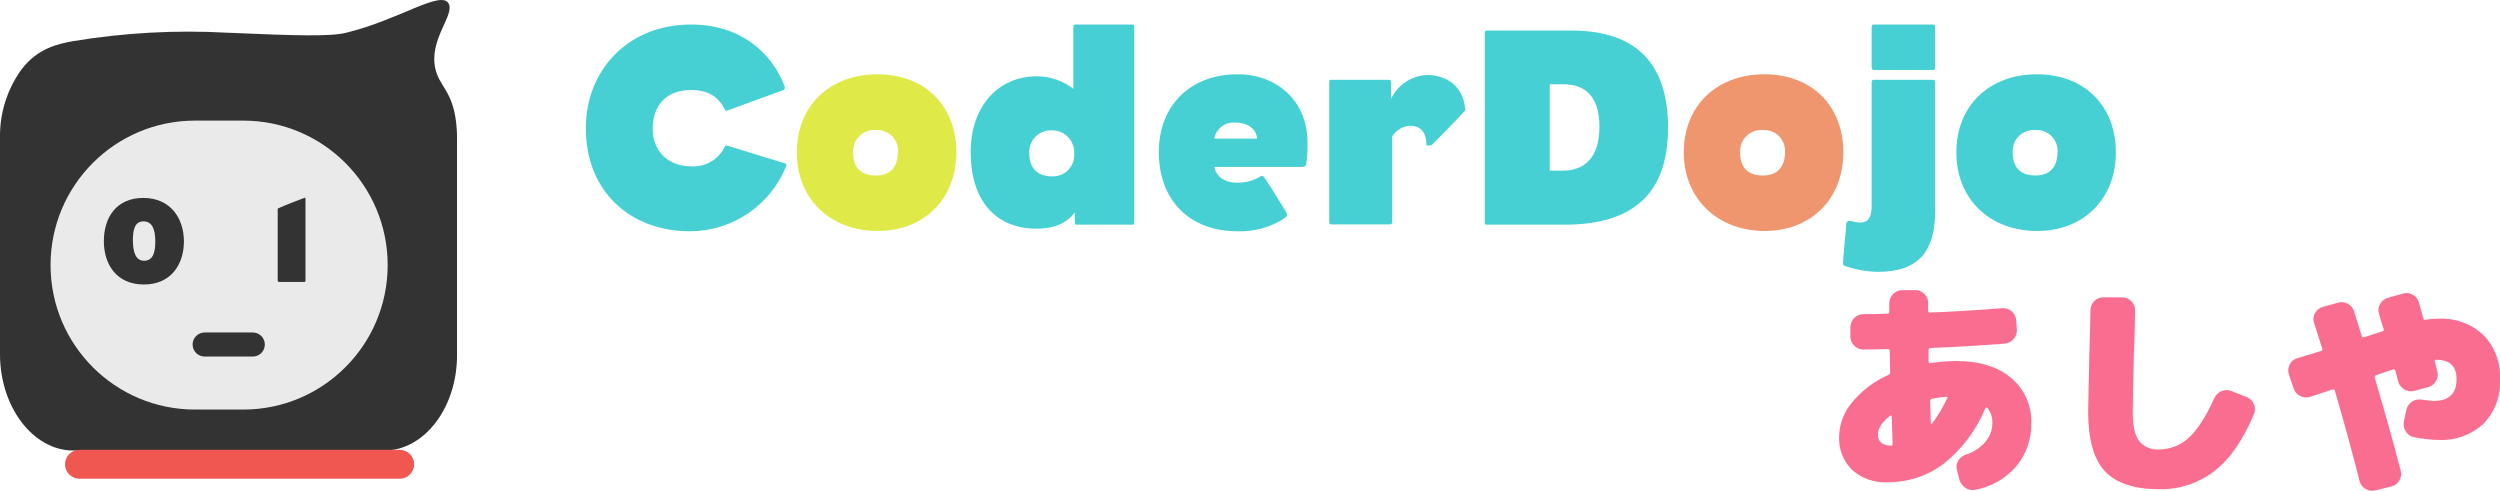
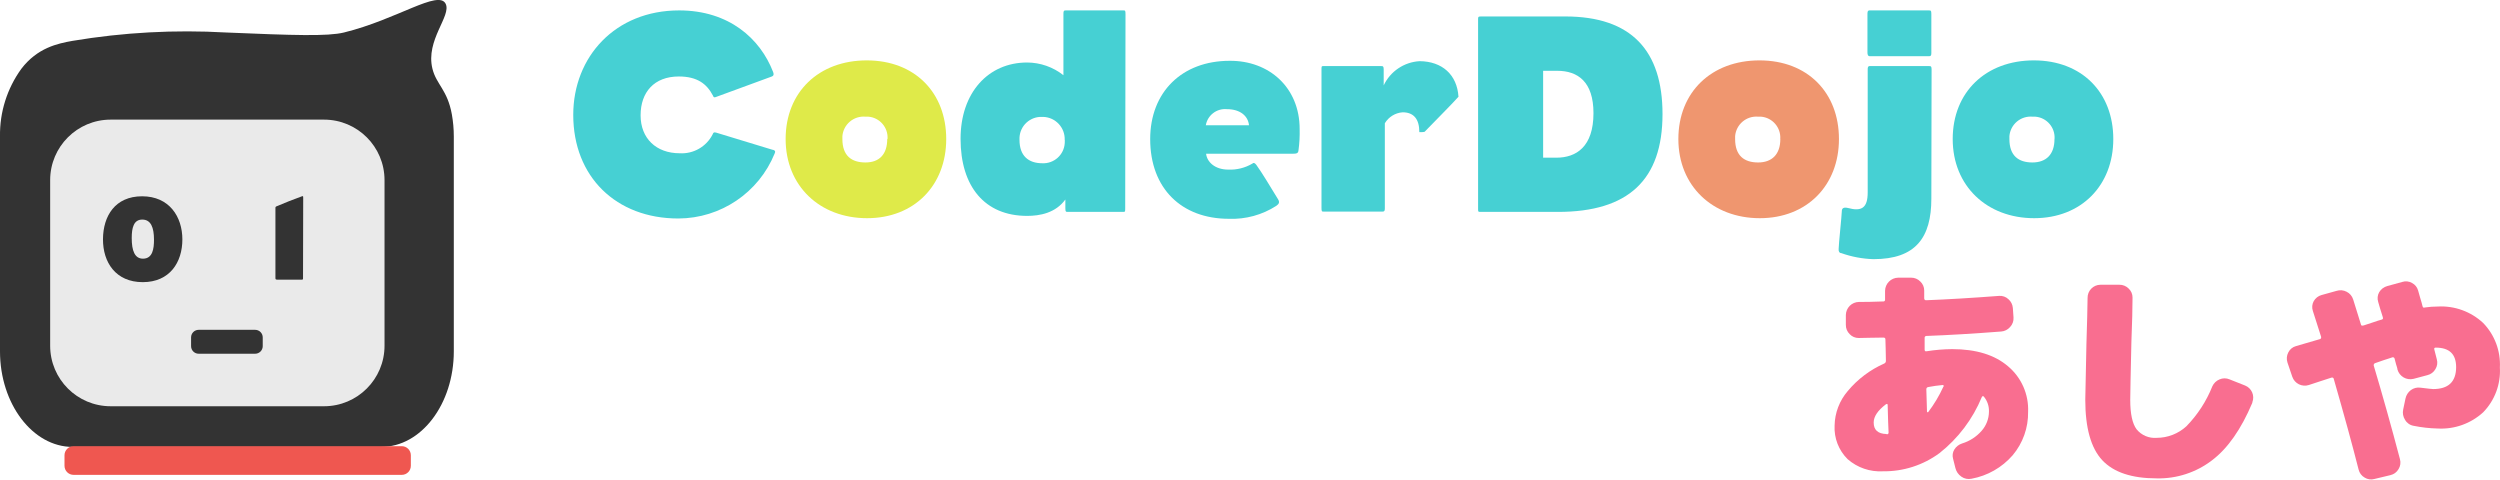
- <svg xmlns="http://www.w3.org/2000/svg" id="layer" viewBox="0 0 437.17 85.85">
+ <svg xmlns="http://www.w3.org/2000/svg" id="layer" viewBox="0 0 413.17 79.29">
  <defs>
-     <style>.cls-1{fill:#333;}.cls-2{fill:#eaeaea;}.cls-3{fill:#ef5750;}.cls-4{fill:#f96e90;}.cls-5{fill:#46d0d3;}.cls-6{fill:#dfea49;}.cls-7{fill:#ef966f;}</style>
+     <style>.cls-1{fill:#f96e90;}.cls-2{fill:#46d0d3;}.cls-3{fill:#dfea49;}.cls-4{fill:#ef966f;}.cls-5{fill:#333;}.cls-6{fill:#eaeaea;}.cls-7{fill:#ef5750;}</style>
  </defs>
-   <g id="logo_icon">
-     <g id="head">
-       <path class="cls-1" d="M97.2,87.22H42.8c-7,0-12.8-7.58-12.8-16.85V32.48a19.8,19.8,0,0,1,3.76-11.9c2.82-3.71,6.36-4.46,9-4.94a123,123,0,0,1,27-1.48c11.92.51,17.94.71,20.8,0,9.37-2.29,16.64-7.58,17.92-5.05,1,2.09-3.58,6.35-2.32,11.47.68,2.77,2.64,3.72,3.42,8.05a22.05,22.05,0,0,1,.34,3.85V70.37C110,79.64,104.24,87.22,97.2,87.22Z" transform="translate(-30 -8.44)" />
-     </g>
-     <rect id="face" class="cls-2" x="8.84" y="21.09" width="58.95" height="50.53" rx="25.26" />
-     <rect id="line" class="cls-3" x="11.37" y="78.66" width="61.05" height="5.05" rx="2.53" />
-     <g id="eye">
-       <path class="cls-1" d="M62.16,50.65c0,4-2.23,7.54-7,7.54s-7-3.5-7-7.58,2.14-7.56,6.9-7.56S62.16,46.63,62.16,50.65Zm-5,.06c0-2.19-.55-3.56-2.07-3.56s-1.85,1.46-1.85,3.27c0,2.23.53,3.62,2,3.62C56.94,54,57.15,52.19,57.15,50.71Z" transform="translate(-30 -8.44)" />
-       <path class="cls-1" d="M83.42,57.45c0,.29,0,.29-.38.29h-4.1c-.34,0-.38-.06-.38-.29V45.09c0-.17.06-.23.25-.29,1.45-.64,3-1.23,4.23-1.69.38-.15.38-.17.38.3Z" transform="translate(-30 -8.44)" />
-     </g>
-     <rect id="mouth" class="cls-1" x="33.68" y="58.14" width="12.63" height="4.21" rx="2.11" />
-   </g>
  <g id="group1">
-     <path id="moji_1" class="cls-4" d="M372,71.57q6.24,0,9.72,3a9.78,9.78,0,0,1,3.48,7.84,11.36,11.36,0,0,1-2.64,7.6,12.41,12.41,0,0,1-7.16,4.08,2.19,2.19,0,0,1-1.74-.36,2.54,2.54,0,0,1-1.06-1.52l-.4-1.6a2,2,0,0,1,.22-1.6,2.53,2.53,0,0,1,1.34-1.08,7.28,7.28,0,0,0,3.4-2.2,5,5,0,0,0,1.24-3.32,3.92,3.92,0,0,0-.88-2.64c-.13-.13-.25-.11-.36.08a24.07,24.07,0,0,1-7.34,9.74A16.15,16.15,0,0,1,360,92.77a8.53,8.53,0,0,1-6.12-2.16,7.67,7.67,0,0,1-2.28-5.84,9.52,9.52,0,0,1,2.3-6A17.28,17.28,0,0,1,360.21,74a.49.49,0,0,0,.32-.52c0-1.6-.08-2.81-.08-3.64a.32.32,0,0,0-.36-.36c-1.92.05-3.34.08-4.28.08a2.14,2.14,0,0,1-1.58-.68,2.22,2.22,0,0,1-.66-1.6V65.65a2.32,2.32,0,0,1,2.28-2.28c.94,0,2.34,0,4.2-.08a.28.28,0,0,0,.32-.32V61.45a2.32,2.32,0,0,1,2.28-2.28h2.24a2.21,2.21,0,0,1,1.6.66,2.11,2.11,0,0,1,.68,1.58v1.32c0,.24.11.36.32.36q5.52-.2,12.72-.76a2.14,2.14,0,0,1,1.6.58,2.24,2.24,0,0,1,.76,1.54l.12,1.64a2.21,2.21,0,0,1-.6,1.66,2.27,2.27,0,0,1-1.56.78q-7.35.56-12.92.76a.32.32,0,0,0-.36.36c0,.21,0,.53,0,1s0,.75,0,1,.12.33.36.28A29.66,29.66,0,0,1,372,71.57Zm-11.36,14.8a.28.28,0,0,0,.32-.32c-.05-1-.1-2.63-.16-4.76,0-.21-.1-.25-.32-.12-1.38,1.09-2.08,2.16-2.08,3.2C358.37,85.65,359.12,86.32,360.61,86.37Zm9.88-8.28c.06-.19,0-.28-.16-.28a23.87,23.87,0,0,0-2.52.36.36.36,0,0,0-.32.36c.06,1.71.1,3,.12,3.88a.14.14,0,0,0,.06.12.12.12,0,0,0,.14,0A23.71,23.71,0,0,0,370.49,78.09Z" transform="translate(-30 -8.44)" />
-     <path id="moji_2" class="cls-4" d="M422.89,77.89a2.25,2.25,0,0,1,1.24,3q-2.91,6.91-7,10a15.3,15.3,0,0,1-9.58,3.1q-6.51,0-9.46-3.14t-2.94-10.46q0-1.2.2-9.68.17-5.32.2-8a2.25,2.25,0,0,1,2.28-2.28h3.24a2.21,2.21,0,0,1,1.6.66,2.11,2.11,0,0,1,.68,1.58q0,2.64-.2,7.76c-.13,5.65-.2,9-.2,10,0,2.43.37,4.13,1.1,5.12a4.07,4.07,0,0,0,3.5,1.48,7.6,7.6,0,0,0,5.14-2q2.27-2,4.54-7a2.38,2.38,0,0,1,1.26-1.2,2.19,2.19,0,0,1,1.74,0Z" transform="translate(-30 -8.44)" />
-     <path id="moji_3" class="cls-4" d="M456.37,64.17a10.73,10.73,0,0,1,7.9,2.86,10.36,10.36,0,0,1,2.9,7.74,10.32,10.32,0,0,1-2.9,7.78,10.83,10.83,0,0,1-7.9,2.82,22.84,22.84,0,0,1-4.2-.48,2.09,2.09,0,0,1-1.48-1,2.37,2.37,0,0,1-.32-1.78l.4-1.92a2.42,2.42,0,0,1,.94-1.46,2.24,2.24,0,0,1,1.66-.42c1.28.16,2,.24,2.2.24q4,0,4-3.8c0-2.27-1.18-3.4-3.56-3.4-.21,0-.29.11-.24.32s.13.47.22.86l.22.86a2.13,2.13,0,0,1-.24,1.7,2.18,2.18,0,0,1-1.4,1.06l-2.4.64a2.32,2.32,0,0,1-2.8-1.64c-.05-.21-.13-.52-.24-.92s-.18-.71-.24-.92-.21-.35-.48-.24-.76.23-1.42.46l-1.54.54a.36.36,0,0,0-.2.4q2.37,7.92,4.56,16.28a2.13,2.13,0,0,1-.24,1.7,2.18,2.18,0,0,1-1.4,1.06l-2.8.68a2.14,2.14,0,0,1-1.7-.24,2.24,2.24,0,0,1-1.06-1.4q-1.59-6.36-4.32-15.8c-.05-.19-.18-.25-.4-.2l-2.1.68-1.82.6a2.29,2.29,0,0,1-2.88-1.44l-.84-2.48a2.24,2.24,0,0,1,.14-1.72,2.14,2.14,0,0,1,1.34-1.12l4.12-1.24a.29.29,0,0,0,.24-.4c-.64-2-1.12-3.53-1.44-4.52a2.15,2.15,0,0,1,.16-1.7,2.24,2.24,0,0,1,1.36-1.1l2.6-.72a2.24,2.24,0,0,1,1.76.16,2.16,2.16,0,0,1,1.12,1.32c.22.67.67,2.12,1.36,4.36,0,.19.19.24.48.16s.91-.28,1.6-.52,1.19-.4,1.48-.48.3-.2.24-.44c-.37-1.17-.64-2-.8-2.64a2.11,2.11,0,0,1,.18-1.7,2.3,2.3,0,0,1,1.38-1.1l2.6-.72a2.09,2.09,0,0,1,1.72.18A2.14,2.14,0,0,1,453,61.37l.36,1.26c.19.63.32,1.11.4,1.46s.22.29.48.24A14.87,14.87,0,0,1,456.37,64.17Z" transform="translate(-30 -8.44)" />
+     <path id="moji_1" data-name="moji 1" class="cls-1" d="M360,69.64q5.94,0,9.25,2.85A9.31,9.31,0,0,1,372.55,80,10.85,10.85,0,0,1,370,87.18a11.85,11.85,0,0,1-6.81,3.88,2.12,2.12,0,0,1-1.66-.34,2.41,2.41,0,0,1-1-1.45l-.38-1.52a1.88,1.88,0,0,1,.21-1.52,2.33,2.33,0,0,1,1.28-1,7,7,0,0,0,3.23-2.09A4.83,4.83,0,0,0,366.08,80a3.69,3.69,0,0,0-.84-2.51c-.12-.13-.24-.11-.34.07a22.91,22.91,0,0,1-7,9.27,15.38,15.38,0,0,1-9.34,3,8.15,8.15,0,0,1-5.83-2,7.27,7.27,0,0,1-2.16-5.56,9,9,0,0,1,2.18-5.71,16.55,16.55,0,0,1,6-4.53.47.47,0,0,0,.3-.5c0-1.52-.08-2.67-.08-3.46a.29.29,0,0,0-.26-.34.11.11,0,0,0-.08,0c-1.82,0-3.18.07-4.07.07a2,2,0,0,1-1.5-.64,2.08,2.08,0,0,1-.63-1.53V64a2.2,2.2,0,0,1,2.17-2.16c.89,0,2.22,0,4-.08a.27.27,0,0,0,.31-.22V60a2.21,2.21,0,0,1,2.17-2.17h2.13a2.08,2.08,0,0,1,1.52.63,2,2,0,0,1,.65,1.5v1.26c0,.22.1.34.3.34q5.25-.2,12.1-.72a2,2,0,0,1,1.52.55,2.13,2.13,0,0,1,.73,1.46l.11,1.56a2.08,2.08,0,0,1-.57,1.58,2.14,2.14,0,0,1-1.48.74c-4.67.36-8.76.6-12.3.73a.3.3,0,0,0-.34.26v2c0,.24.12.32.34.27A27.94,27.94,0,0,1,360,69.64ZM349.18,83.71a.26.26,0,0,0,.31-.22v-.08c-.05-1-.1-2.5-.15-4.53,0-.2-.1-.24-.31-.11-1.31,1-2,2-2,3,0,1.22.69,1.86,2.11,1.9Zm9.4-7.87c.06-.18,0-.27-.15-.27-.8.07-1.6.19-2.4.34a.35.35,0,0,0-.3.35c.06,1.62.09,2.85.11,3.69a.13.13,0,0,0,.06.11.11.11,0,0,0,.13,0,22,22,0,0,0,2.52-4.22Z" transform="translate(-37.37 -11.94)" />
+     <path id="moji_2" data-name="moji 2" class="cls-1" d="M408.4,75.65a2.14,2.14,0,0,1,1.21,2.77l0,.08q-2.77,6.57-6.66,9.51A14.48,14.48,0,0,1,393.81,91q-6.19,0-9-3T382,78c0-.77.07-3.83.19-9.21.11-3.38.17-5.91.19-7.61A2.14,2.14,0,0,1,384.5,59h3.14a2.1,2.1,0,0,1,1.53.63,2,2,0,0,1,.64,1.5q0,2.51-.19,7.38c-.12,5.38-.19,8.56-.19,9.51,0,2.32.35,3.93,1.05,4.87a3.87,3.87,0,0,0,3.33,1.41,7.26,7.26,0,0,0,4.89-1.9A20.06,20.06,0,0,0,403,75.78a2.25,2.25,0,0,1,1.19-1.14,2.08,2.08,0,0,1,1.66,0Z" transform="translate(-37.37 -11.94)" />
+     <path id="moji_3" data-name="moji 3" class="cls-1" d="M440.25,62.6a10.17,10.17,0,0,1,7.51,2.72,9.85,9.85,0,0,1,2.76,7.36,9.79,9.79,0,0,1-2.76,7.4,10.29,10.29,0,0,1-7.51,2.68,22.38,22.38,0,0,1-4-.45,2,2,0,0,1-1.41-1,2.23,2.23,0,0,1-.3-1.69l.38-1.82a2.33,2.33,0,0,1,.89-1.39,2.14,2.14,0,0,1,1.58-.4c1.22.15,1.91.23,2.1.23q3.79,0,3.8-3.62c0-2.16-1.12-3.23-3.38-3.23-.2,0-.28.1-.23.3s.12.45.21.82l.21.82a2,2,0,0,1-.23,1.61,2.08,2.08,0,0,1-1.33,1l-2.29.61A2.21,2.21,0,0,1,433.59,73c0-.2-.12-.49-.23-.87s-.17-.68-.23-.88a.3.3,0,0,0-.45-.23c-.26.11-.73.22-1.35.44l-1.47.51a.36.36,0,0,0-.19.38q2.25,7.55,4.34,15.49a2.05,2.05,0,0,1-.23,1.62,2.09,2.09,0,0,1-1.33,1l-2.67.64a2,2,0,0,1-1.61-.23,2.07,2.07,0,0,1-1-1.33q-1.52-6-4.11-15c-.05-.18-.17-.23-.38-.19l-2,.65-1.73.57a2.18,2.18,0,0,1-2.74-1.37l-.8-2.36a2.14,2.14,0,0,1,.13-1.63,2,2,0,0,1,1.28-1.07L420.73,68a.28.28,0,0,0,.25-.3s0-.05,0-.08c-.61-1.9-1.07-3.36-1.37-4.3a2,2,0,0,1,.15-1.62,2.13,2.13,0,0,1,1.29-1l2.48-.69a2.16,2.16,0,0,1,1.67.15,2.12,2.12,0,0,1,1.07,1.26l1.29,4.15c0,.18.18.23.46.15s.86-.27,1.52-.5,1.13-.38,1.41-.45.28-.19.22-.42c-.35-1.11-.6-1.9-.76-2.51a2,2,0,0,1,.17-1.62,2.23,2.23,0,0,1,1.32-1l2.47-.68a2,2,0,0,1,1.64.17A2,2,0,0,1,437,59.93l.34,1.2c.19.6.31,1.06.39,1.39s.2.28.45.23A13.77,13.77,0,0,1,440.25,62.6Z" transform="translate(-37.37 -11.94)" />
    <g id="coderdojo">
-       <path class="cls-5" d="M167.44,37.58a18.14,18.14,0,0,1-16.75,11.3c-10.8,0-18.25-7.25-18.25-18,0-10.1,7.3-18.15,18.4-18.15,8.7,0,14.1,4.95,16.3,10.65.25.6,0,.75-.25.85l-9.75,3.55c-.3.1-.35-.1-.45-.3-1.05-2-2.7-3.3-5.9-3.3-4.3,0-6.65,2.75-6.65,6.75s2.7,6.6,6.8,6.6a6.05,6.05,0,0,0,5.7-3.25c.15-.35.2-.45.6-.35l9.75,3C167.54,37,167.59,37.28,167.44,37.58Z" transform="translate(-30 -8.44)" />
-       <path class="cls-6" d="M197.24,35.08c0,8.05-5.55,13.75-13.75,13.75-8.35,0-14.15-5.6-14.15-13.75s5.75-13.65,14.1-13.65S197.24,27,197.24,35.08Zm-10.2,0a3.64,3.64,0,0,0-3.85-3.9,3.7,3.7,0,0,0-4,3.9c0,2.9,1.6,4.05,4,4.05S187,37.73,187,35.08Z" transform="translate(-30 -8.44)" />
-       <path class="cls-5" d="M228.34,47.08c0,.6,0,.65-.35.65h-9.6c-.35,0-.45,0-.45-.65v-1.5c-1.7,2.35-4.45,2.85-6.65,2.85-7.35,0-11.55-5.1-11.55-13.4,0-8,4.8-13.25,11.6-13.25a10.26,10.26,0,0,1,6.35,2.2V13.38c0-.55.05-.65.4-.65h9.85c.35,0,.4,0,.4.7Zm-10.5-11.85a3.85,3.85,0,0,0-3.9-4,3.78,3.78,0,0,0-3.95,4c0,2.75,1.55,4.05,3.95,4.05A3.72,3.72,0,0,0,217.84,35.23Z" transform="translate(-30 -8.44)" />
-       <path class="cls-5" d="M258.64,33.33a22.75,22.75,0,0,1-.2,3.7c-.05.5-.25.6-1.05.6h-15c.15,1.4,1.5,2.75,3.85,2.75a7.51,7.51,0,0,0,4.2-1.1c.2-.2.4-.1.65.2,1,1.45,2.35,3.65,3.8,6,.3.5.2.8-.3,1.15a14.28,14.28,0,0,1-8.25,2.25c-8.2,0-13.7-5.3-13.7-13.85,0-8.15,5.5-13.6,13.8-13.6C253.34,21.43,258.64,26.13,258.64,33.33Zm-8.8-.65c-.15-1.6-1.5-2.8-3.85-2.8a3.4,3.4,0,0,0-3.65,2.8Z" transform="translate(-30 -8.44)" />
-       <path class="cls-5" d="M286.24,27.73c-1.05,1.2-5.1,5.3-5.75,5.95-.15.15-.05.2-1.05.2,0-2.3-1-3.45-2.9-3.45a3.93,3.93,0,0,0-3.1,1.9v14.8c0,.45-.1.55-.4.55h-10.2c-.35,0-.4,0-.4-.7V23c0-.55,0-.6.35-.6h10c.35,0,.45.05.45.6v2.75a7.33,7.33,0,0,1,6.25-4.2C283.39,21.58,286,23.88,286.24,27.73Z" transform="translate(-30 -8.44)" />
-       <path class="cls-5" d="M321.69,30.73c0,11.45-5.95,17-18.15,17h-13.4c-.45,0-.5,0-.5-.45V14.28c0-.4.05-.5.5-.5h14.65C316.29,13.78,321.69,19.73,321.69,30.73Zm-12-.15c0-5.45-2.7-7.4-6.25-7.4H301v15.1h2.3C306.69,38.28,309.69,36.43,309.69,30.58Z" transform="translate(-30 -8.44)" />
-       <path class="cls-7" d="M352.34,35.08c0,8.05-5.55,13.75-13.75,13.75s-14.15-5.6-14.15-13.75,5.75-13.65,14.1-13.65S352.34,27,352.34,35.08Zm-10.2,0a3.64,3.64,0,0,0-3.85-3.9,3.7,3.7,0,0,0-4,3.9c0,2.9,1.6,4.05,4,4.05S342.14,37.73,342.14,35.08Z" transform="translate(-30 -8.44)" />
-       <path class="cls-5" d="M368.39,45.43c0,6.75-2.7,10.55-10.05,10.55a18.43,18.43,0,0,1-5.6-1c-.3,0-.5-.3-.45-.75,0-.7.55-5.9.55-6.5s.35-.75,1-.6c2.4.65,3.45-.05,3.45-2.7V23c0-.25,0-.6.35-.6h10.3c.35,0,.45.05.45.6Zm0-25.3c0,.45-.1.55-.4.55h-10.3c-.35,0-.4-.35-.4-.65V13.38c0-.3,0-.65.35-.65h10.3c.35,0,.45,0,.45.65Z" transform="translate(-30 -8.44)" />
-       <path class="cls-5" d="M400,35.08c0,8.05-5.55,13.75-13.75,13.75-8.35,0-14.15-5.6-14.15-13.75s5.75-13.65,14.1-13.65S400,27,400,35.08Zm-10.2,0a3.64,3.64,0,0,0-3.85-3.9,3.7,3.7,0,0,0-4,3.9c0,2.9,1.6,4.05,4,4.05S389.79,37.73,389.79,35.08Z" transform="translate(-30 -8.44)" />
+       <path class="cls-2" d="M165.4,37.3a17.24,17.24,0,0,1-15.93,10.75c-10.27,0-17.36-6.89-17.36-17.12,0-9.61,6.94-17.27,17.5-17.27,8.28,0,13.41,4.71,15.51,10.13.24.58,0,.72-.24.81L155.61,28c-.29.1-.34-.09-.43-.29-1-1.9-2.57-3.13-5.62-3.13-4.09,0-6.32,2.61-6.32,6.42s2.57,6.27,6.47,6.27a5.73,5.73,0,0,0,5.42-3.09c.14-.33.19-.42.57-.33L165,36.68C165.5,36.75,165.55,37,165.4,37.3Z" transform="translate(-37.37 -11.94)" />
+       <path class="cls-3" d="M193.75,34.92c0,7.66-5.28,13.08-13.08,13.08s-13.46-5.32-13.46-13.08,5.47-13,13.41-13S193.75,27.24,193.75,34.92Zm-9.7,0a3.46,3.46,0,0,0-3.2-3.7h-.46a3.52,3.52,0,0,0-3.8,3.22,2.68,2.68,0,0,0,0,.49c0,2.76,1.52,3.86,3.81,3.86S184,37.45,184,34.92Z" transform="translate(-37.37 -11.94)" />
+       <path class="cls-2" d="M223.33,46.34c0,.57,0,.62-.33.62h-9.13c-.33,0-.43,0-.43-.62V44.91c-1.62,2.24-4.23,2.71-6.32,2.71-7,0-11-4.85-11-12.74,0-7.61,4.56-12.61,11-12.61a9.74,9.74,0,0,1,6,2.1V14.28c0-.52.05-.62.38-.62H223c.34,0,.38,0,.38.67Zm-10-11.27a3.67,3.67,0,0,0-3.52-3.81h-.19a3.59,3.59,0,0,0-3.76,3.43,2.41,2.41,0,0,0,0,.38c0,2.61,1.47,3.85,3.76,3.85a3.55,3.55,0,0,0,3.72-3.35C213.36,35.4,213.36,35.23,213.35,35.07Z" transform="translate(-37.37 -11.94)" />
+       <path class="cls-2" d="M252.16,33.26a21.81,21.81,0,0,1-.19,3.52c-.05.47-.24.57-1,.57H236.7c.14,1.33,1.43,2.62,3.66,2.62a7.21,7.21,0,0,0,4-1c.19-.19.38-.1.62.19,1,1.38,2.23,3.47,3.61,5.71.29.47.19.76-.29,1.09a13.5,13.5,0,0,1-7.84,2.14c-7.8,0-13-5-13-13.17,0-7.76,5.24-12.94,13.13-12.94C247.12,21.94,252.16,26.41,252.16,33.26Zm-8.37-.62c-.15-1.52-1.43-2.66-3.67-2.66a3.23,3.23,0,0,0-3.47,2.66Z" transform="translate(-37.37 -11.94)" />
+       <path class="cls-2" d="M278.41,27.93c-1,1.14-4.85,5-5.47,5.66-.14.15-.05.19-1,.19,0-2.19-.95-3.28-2.76-3.28a3.74,3.74,0,0,0-2.94,1.81V46.39c0,.42-.1.52-.38.52h-9.71c-.33,0-.38,0-.38-.67V23.43c0-.52,0-.57.33-.57h9.52c.33,0,.43.05.43.57v2.62a7,7,0,0,1,5.94-4C275.7,22.08,278.18,24.27,278.41,27.93Z" transform="translate(-37.37 -11.94)" />
+       <path class="cls-2" d="M312.13,30.79c0,10.89-5.66,16.17-17.26,16.17H282.12c-.43,0-.47,0-.47-.43V15.14c0-.38,0-.48.47-.48h13.94C307,14.66,312.13,20.32,312.13,30.79Zm-11.41-.15c0-5.18-2.57-7-6-7h-2.32V38h2.19C297.86,38,300.72,36.21,300.72,30.64Z" transform="translate(-37.37 -11.94)" />
+       <path class="cls-4" d="M341.29,34.92C341.29,42.58,336,48,328.21,48s-13.46-5.32-13.46-13.08,5.47-13,13.41-13S341.29,27.24,341.29,34.92Zm-9.7,0a3.47,3.47,0,0,0-3.2-3.7h-.47a3.52,3.52,0,0,0-3.79,3.22,2.68,2.68,0,0,0,0,.49c0,2.76,1.52,3.86,3.8,3.86s3.67-1.33,3.67-3.86Z" transform="translate(-37.37 -11.94)" />
+       <path class="cls-2" d="M356.56,44.77c0,6.42-2.57,10-9.56,10a17.29,17.29,0,0,1-5.33-1c-.29,0-.48-.28-.43-.71,0-.67.52-5.61.52-6.18s.34-.72,1-.57c2.28.62,3.28,0,3.28-2.57V23.43c0-.23,0-.57.33-.57h9.8c.33,0,.43.05.43.57Zm0-24.07c0,.43-.1.53-.38.53h-9.8c-.33,0-.38-.34-.38-.62V14.28c0-.28,0-.62.33-.62h9.8c.33,0,.43,0,.43.62Z" transform="translate(-37.37 -11.94)" />
+       <path class="cls-2" d="M386.63,34.92c0,7.66-5.28,13.08-13.08,13.08s-13.46-5.32-13.46-13.08,5.47-13,13.41-13S386.63,27.24,386.63,34.92Zm-9.71,0a3.46,3.46,0,0,0-3.2-3.7h-.46a3.52,3.52,0,0,0-3.8,3.22,4,4,0,0,0,0,.49c0,2.76,1.52,3.86,3.8,3.86s3.65-1.33,3.65-3.86Z" transform="translate(-37.37 -11.94)" />
    </g>
  </g>
+   <path class="cls-5" d="M100.37,85.8h-51c-6.6,0-12-7.11-12-15.79V34.47a18.55,18.55,0,0,1,3.52-11.15c2.65-3.48,6-4.19,8.48-4.63a114.24,114.24,0,0,1,25.35-1.38c11.17.47,16.81.66,19.5,0,8.78-2.16,15.6-7.11,16.8-4.75,1,2-3.36,6-2.18,10.75.64,2.59,2.48,3.48,3.21,7.54a21,21,0,0,1,.32,3.62V70C112.37,78.69,107,85.8,100.37,85.8Z" transform="translate(-37.37 -11.94)" />
+   <rect class="cls-6" x="8.29" y="19.77" width="55.26" height="47.37" rx="10" />
+   <rect class="cls-7" x="10.66" y="73.74" width="57.24" height="4.74" rx="1.5" />
+   <path class="cls-5" d="M67.51,51.51c0,3.79-2.09,7.06-6.55,7.06s-6.59-3.27-6.57-7.1,2-7.09,6.47-7.09S67.51,47.74,67.51,51.51Zm-4.69.06c0-2.06-.52-3.34-1.94-3.34s-1.74,1.36-1.74,3.06c0,2.09.5,3.4,1.86,3.4C62.62,54.69,62.82,53,62.82,51.57Z" transform="translate(-37.37 -11.94)" />
+   <path class="cls-5" d="M87.45,57.88c0,.28,0,.28-.36.28H83.24c-.31,0-.35-.06-.35-.28V46.3c0-.16.06-.22.23-.28,1.37-.59,2.79-1.14,4-1.58.36-.14.36-.16.36.28Z" transform="translate(-37.37 -11.94)" />
+   <rect class="cls-5" x="31.58" y="54.51" width="11.84" height="3.95" rx="1.25" />
</svg>
